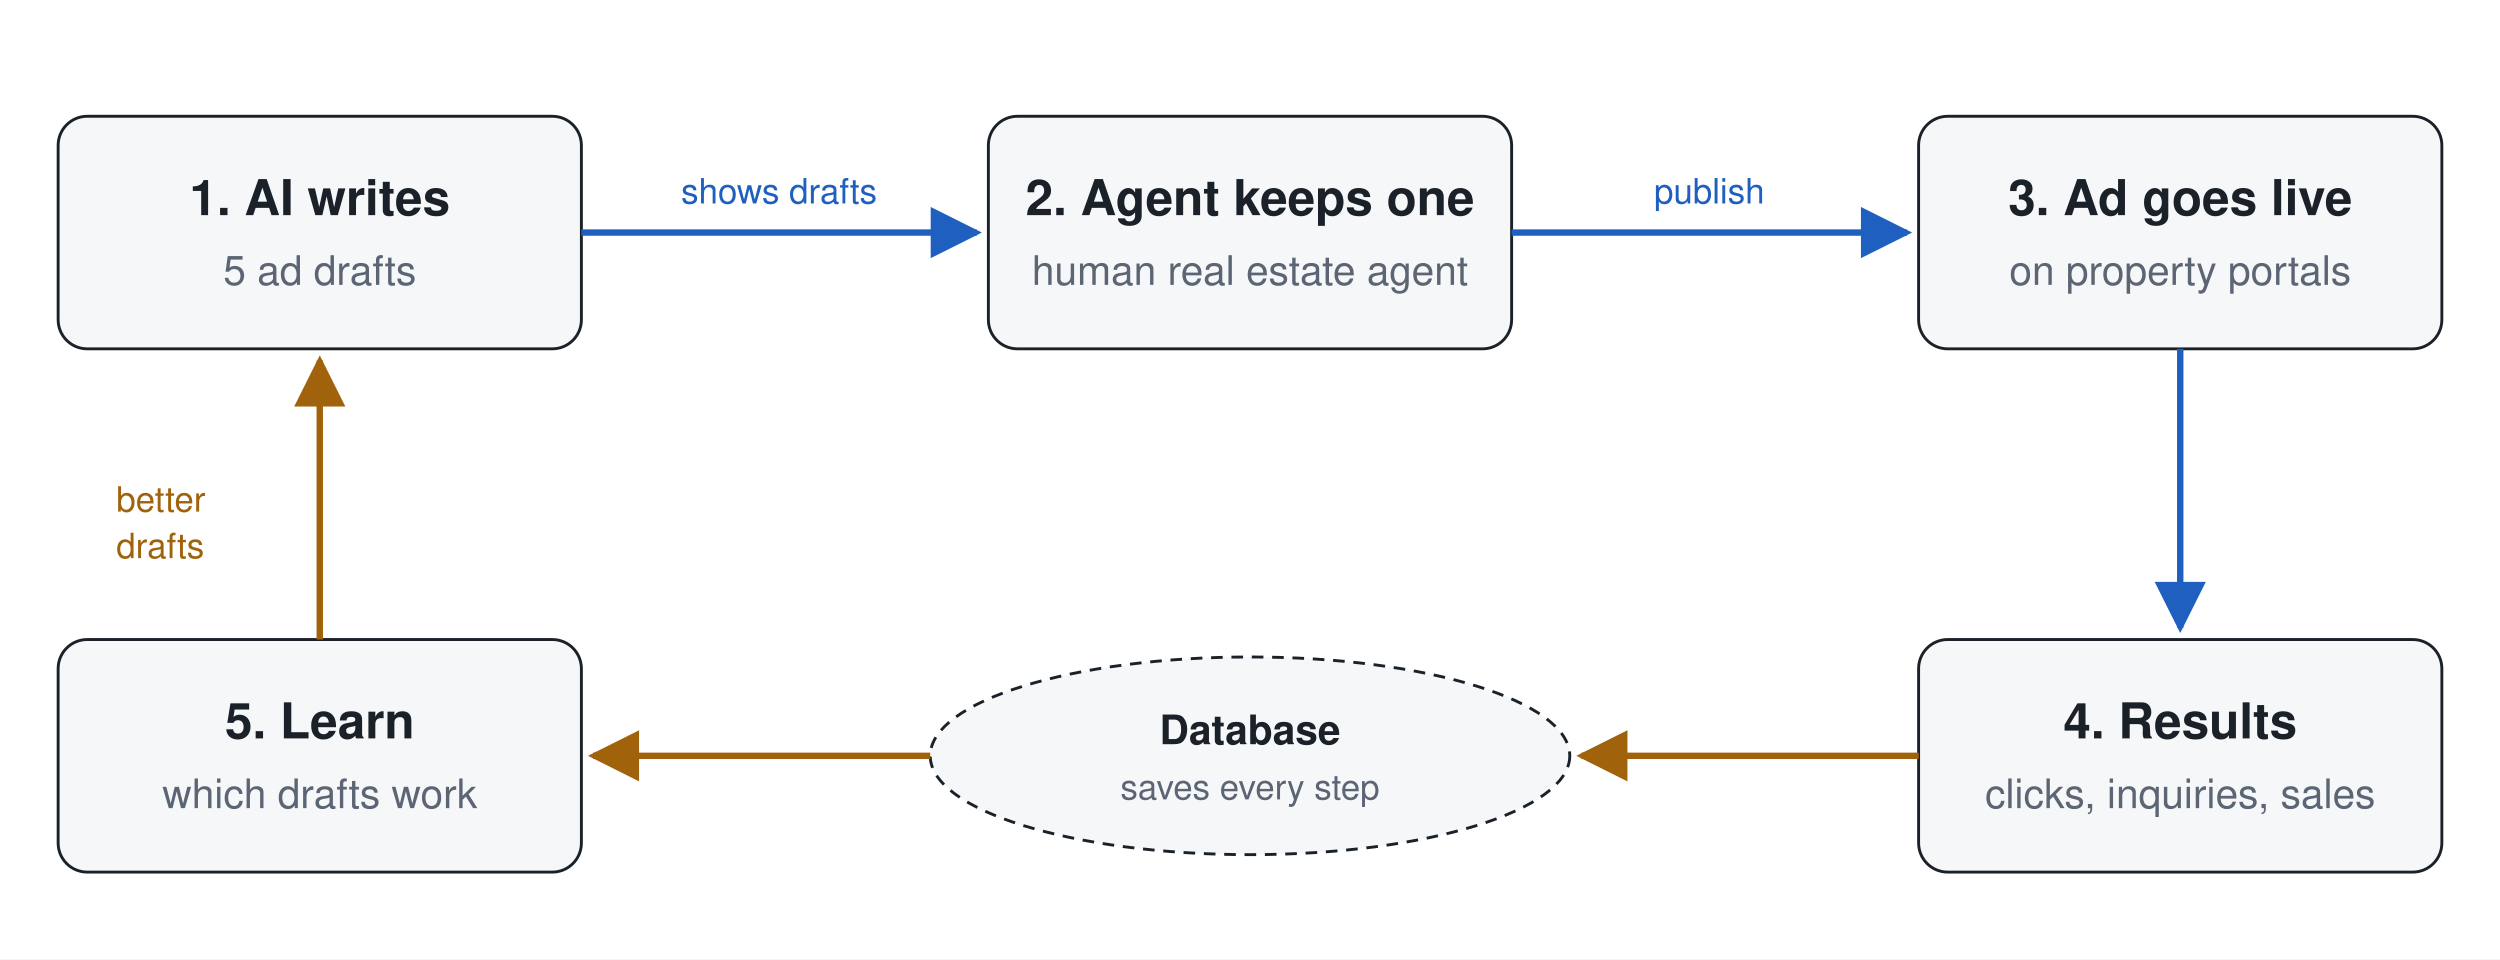
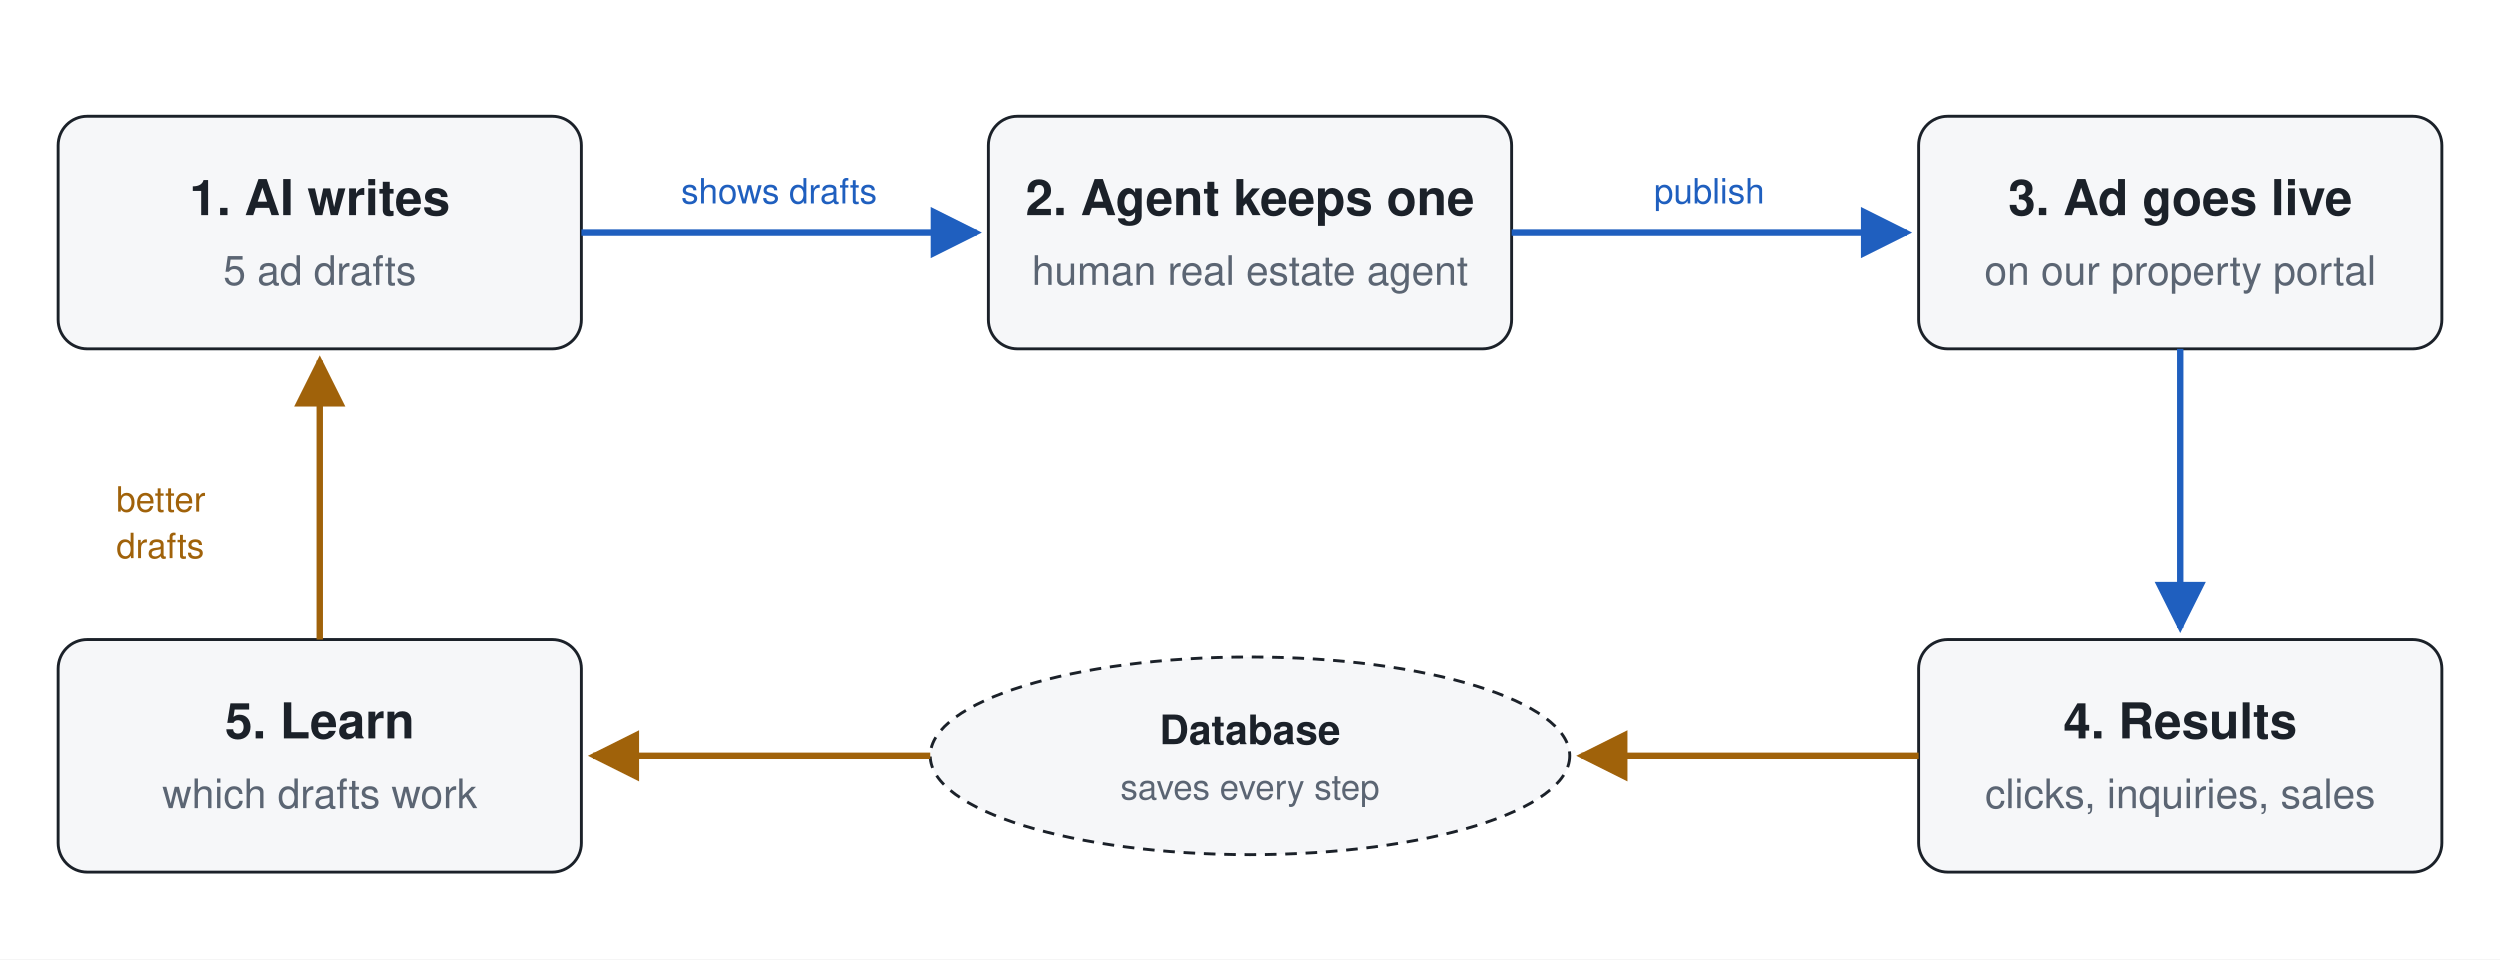
<svg xmlns="http://www.w3.org/2000/svg" width="860" height="330" viewBox="0 0 860 330" role="img" aria-label="A loop: the AI writes five ad drafts, the human real estate agent keeps one, the ad goes live, results come back as clicks, inquiries and sales, and the system learns which drafts work, improving the next drafts.">
  <rect width="100%" height="100%" fill="#ffffff" />
  <defs>
    <marker id="a" viewBox="0 0 10 10" refX="9" refY="5" markerWidth="8" markerHeight="8" orient="auto">
      <path d="M0,0 L10,5 L0,10 z" fill="#1f5fbf" />
    </marker>
    <marker id="b" viewBox="0 0 10 10" refX="9" refY="5" markerWidth="8" markerHeight="8" orient="auto">
      <path d="M0,0 L10,5 L0,10 z" fill="#a0620a" />
    </marker>
  </defs>
  <g font-family="-apple-system, Segoe UI, Helvetica, Arial, sans-serif" text-anchor="middle" fill="#1b2129">
    <rect x="20" y="40" width="180" height="80" rx="10" fill="#f6f7f9" stroke="#1b2129" />
    <text x="110" y="74" font-size="17" font-weight="700">1. AI writes</text>
    <text x="110" y="98" font-size="14" fill="#5b6573">5 ad drafts</text>
    <rect x="340" y="40" width="180" height="80" rx="10" fill="#f6f7f9" stroke="#1b2129" />
    <text x="430" y="74" font-size="17" font-weight="700">2. Agent keeps one</text>
    <text x="430" y="98" font-size="14" fill="#5b6573">human real estate agent</text>
    <rect x="660" y="40" width="180" height="80" rx="10" fill="#f6f7f9" stroke="#1b2129" />
    <text x="750" y="74" font-size="17" font-weight="700">3. Ad goes live</text>
-     <text x="750" y="98" font-size="14" fill="#5b6573">on property portals</text>
+     <text x="750" y="98" font-size="14" fill="#5b6573">on our property portal</text>
    <rect x="660" y="220" width="180" height="80" rx="10" fill="#f6f7f9" stroke="#1b2129" />
    <text x="750" y="254" font-size="17" font-weight="700">4. Results</text>
    <text x="750" y="278" font-size="14" fill="#5b6573">clicks, inquiries, sales</text>
    <rect x="20" y="220" width="180" height="80" rx="10" fill="#f6f7f9" stroke="#1b2129" />
    <text x="110" y="254" font-size="17" font-weight="700">5. Learn</text>
    <text x="110" y="278" font-size="14" fill="#5b6573">which drafts work</text>
    <ellipse cx="430" cy="260" rx="110" ry="34" fill="#f6f7f9" stroke="#1b2129" stroke-dasharray="4 3" />
    <text x="430" y="256" font-size="14" font-weight="700">Database</text>
    <text x="430" y="275" font-size="12" fill="#5b6573">saves every step</text>
  </g>
  <g fill="none" stroke-width="2.2">
    <line x1="200" y1="80" x2="336" y2="80" stroke="#1f5fbf" marker-end="url(#a)" />
    <line x1="520" y1="80" x2="656" y2="80" stroke="#1f5fbf" marker-end="url(#a)" />
    <line x1="750" y1="120" x2="750" y2="216" stroke="#1f5fbf" marker-end="url(#a)" />
    <line x1="660" y1="260" x2="544" y2="260" stroke="#a0620a" marker-end="url(#b)" />
    <line x1="320" y1="260" x2="204" y2="260" stroke="#a0620a" marker-end="url(#b)" />
    <line x1="110" y1="220" x2="110" y2="124" stroke="#a0620a" marker-end="url(#b)" />
  </g>
  <g font-family="-apple-system, Segoe UI, Helvetica, Arial, sans-serif" font-size="12" text-anchor="middle">
    <text x="268" y="70" fill="#1f5fbf">shows drafts</text>
    <text x="588" y="70" fill="#1f5fbf">publish</text>
    <text x="40" y="176" fill="#a0620a" text-anchor="start">better</text>
    <text x="40" y="192" fill="#a0620a" text-anchor="start">drafts</text>
  </g>
</svg>
